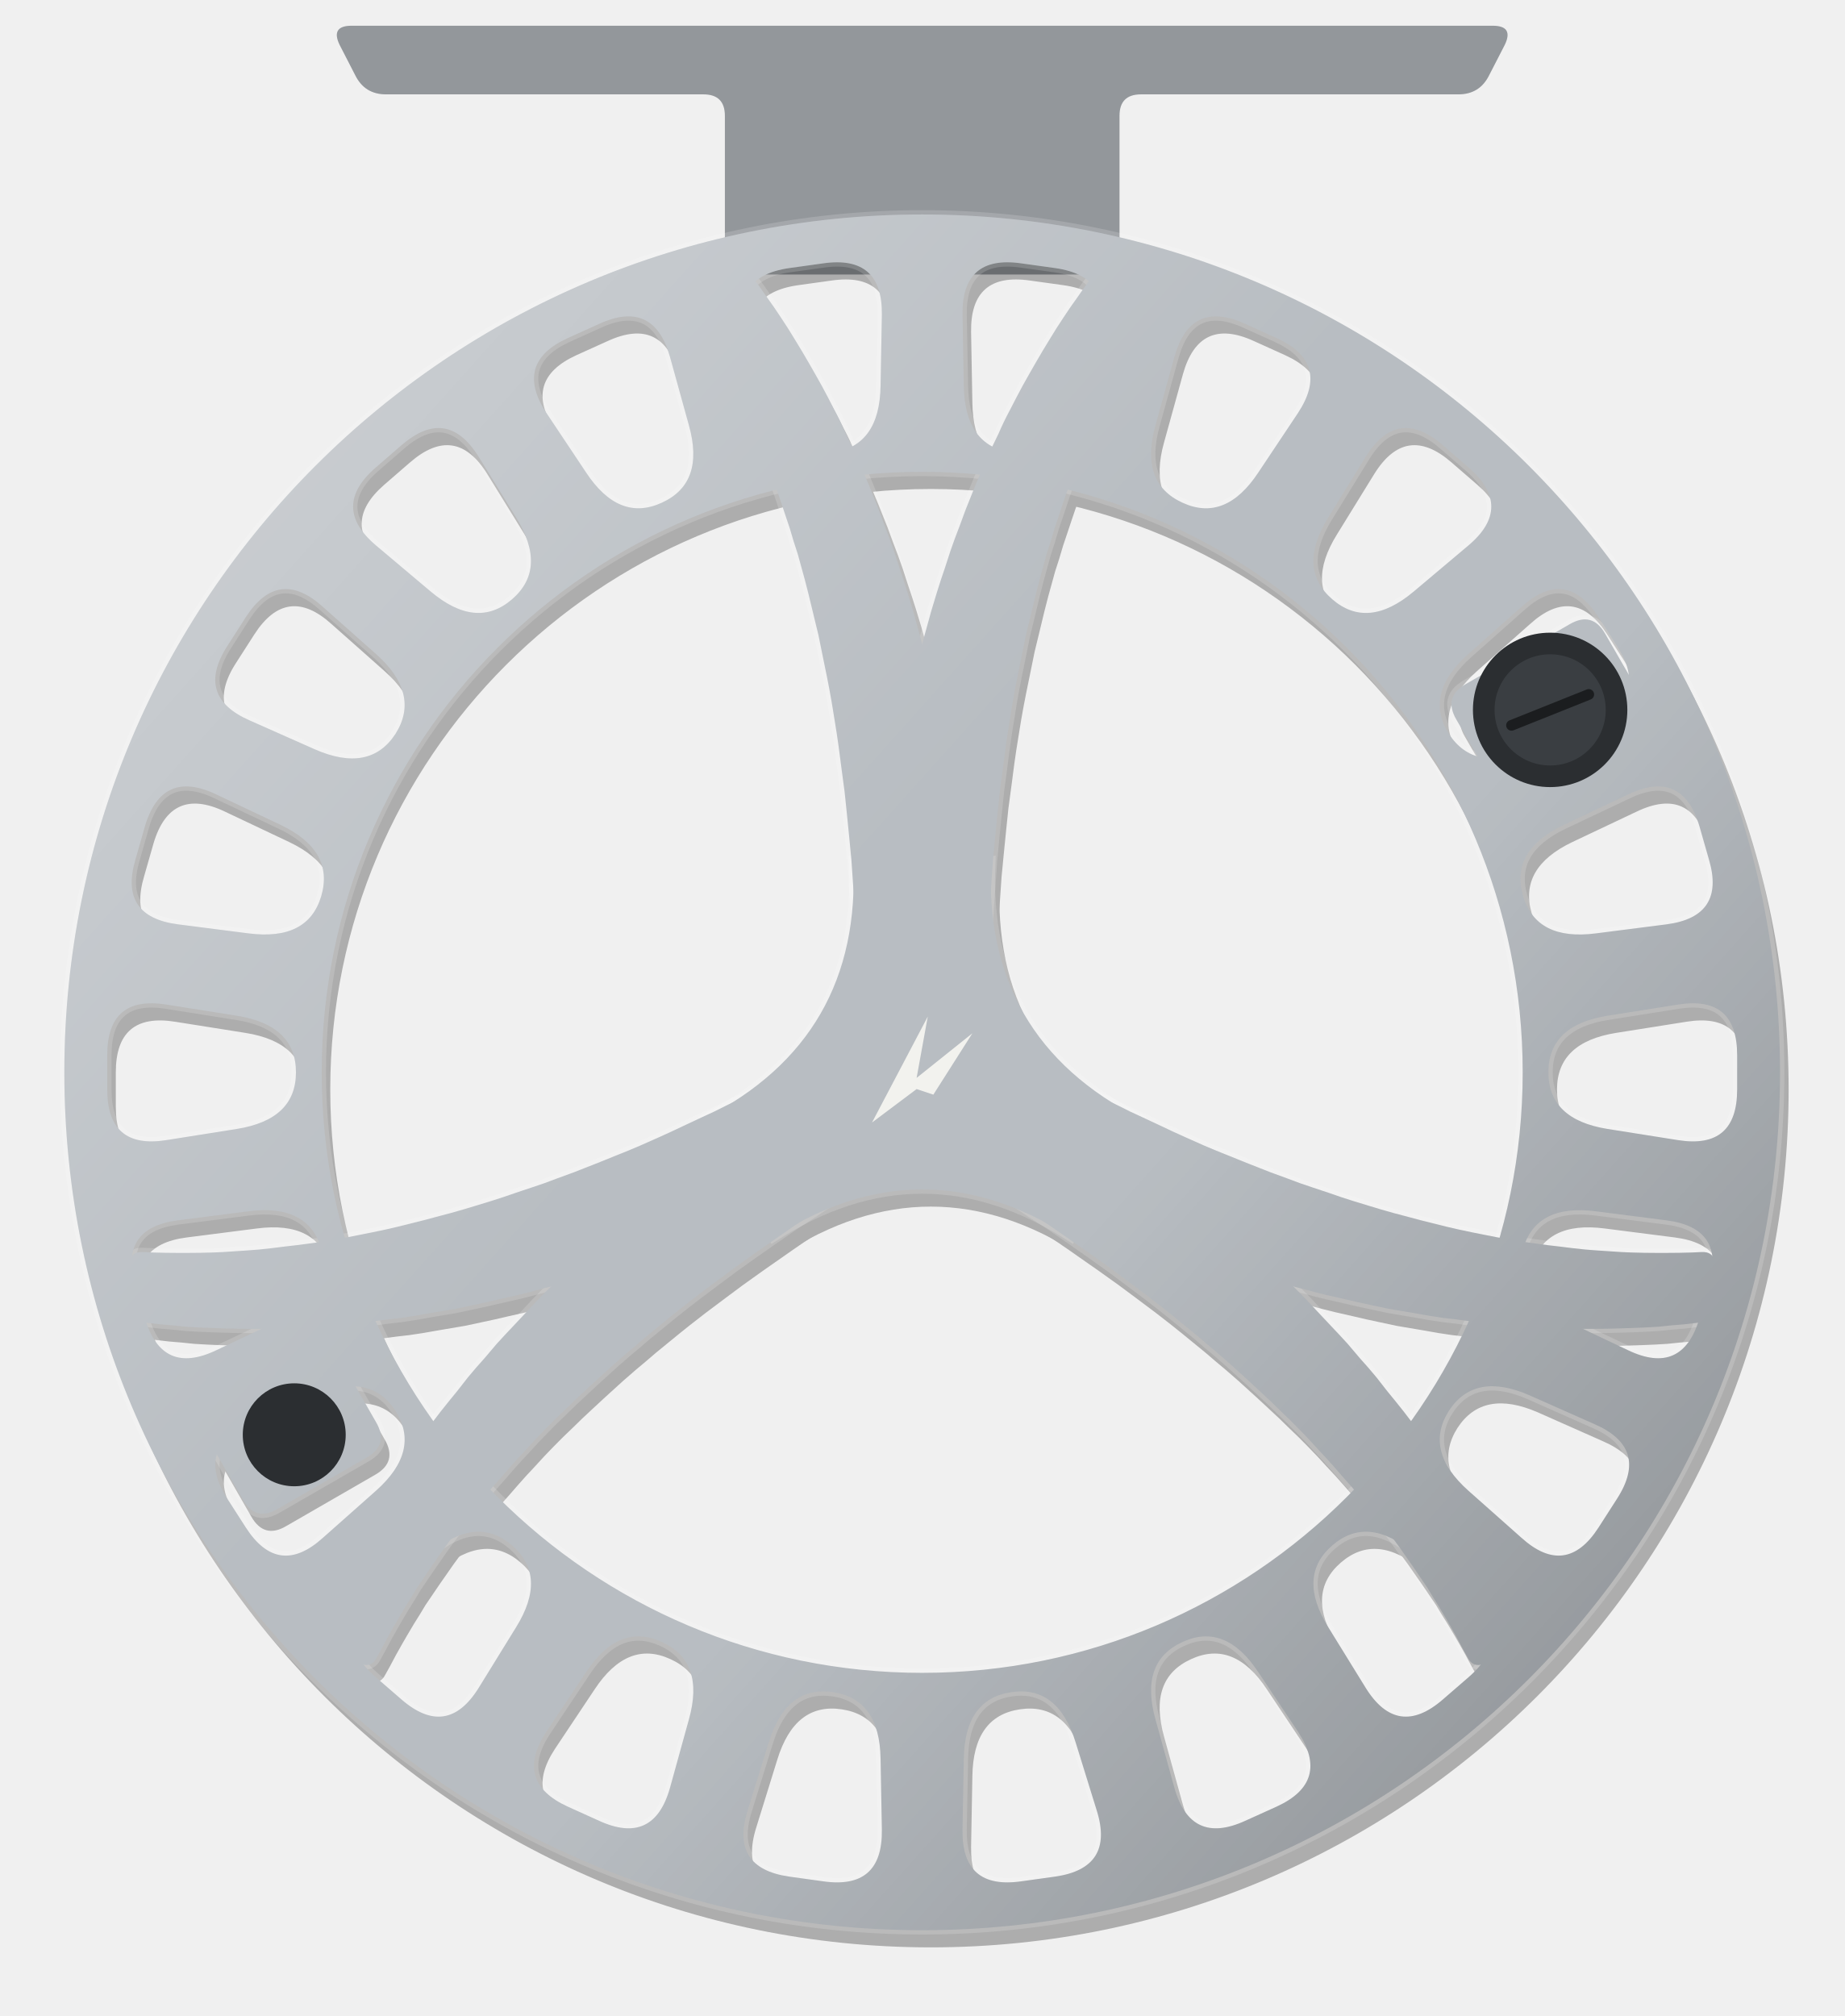
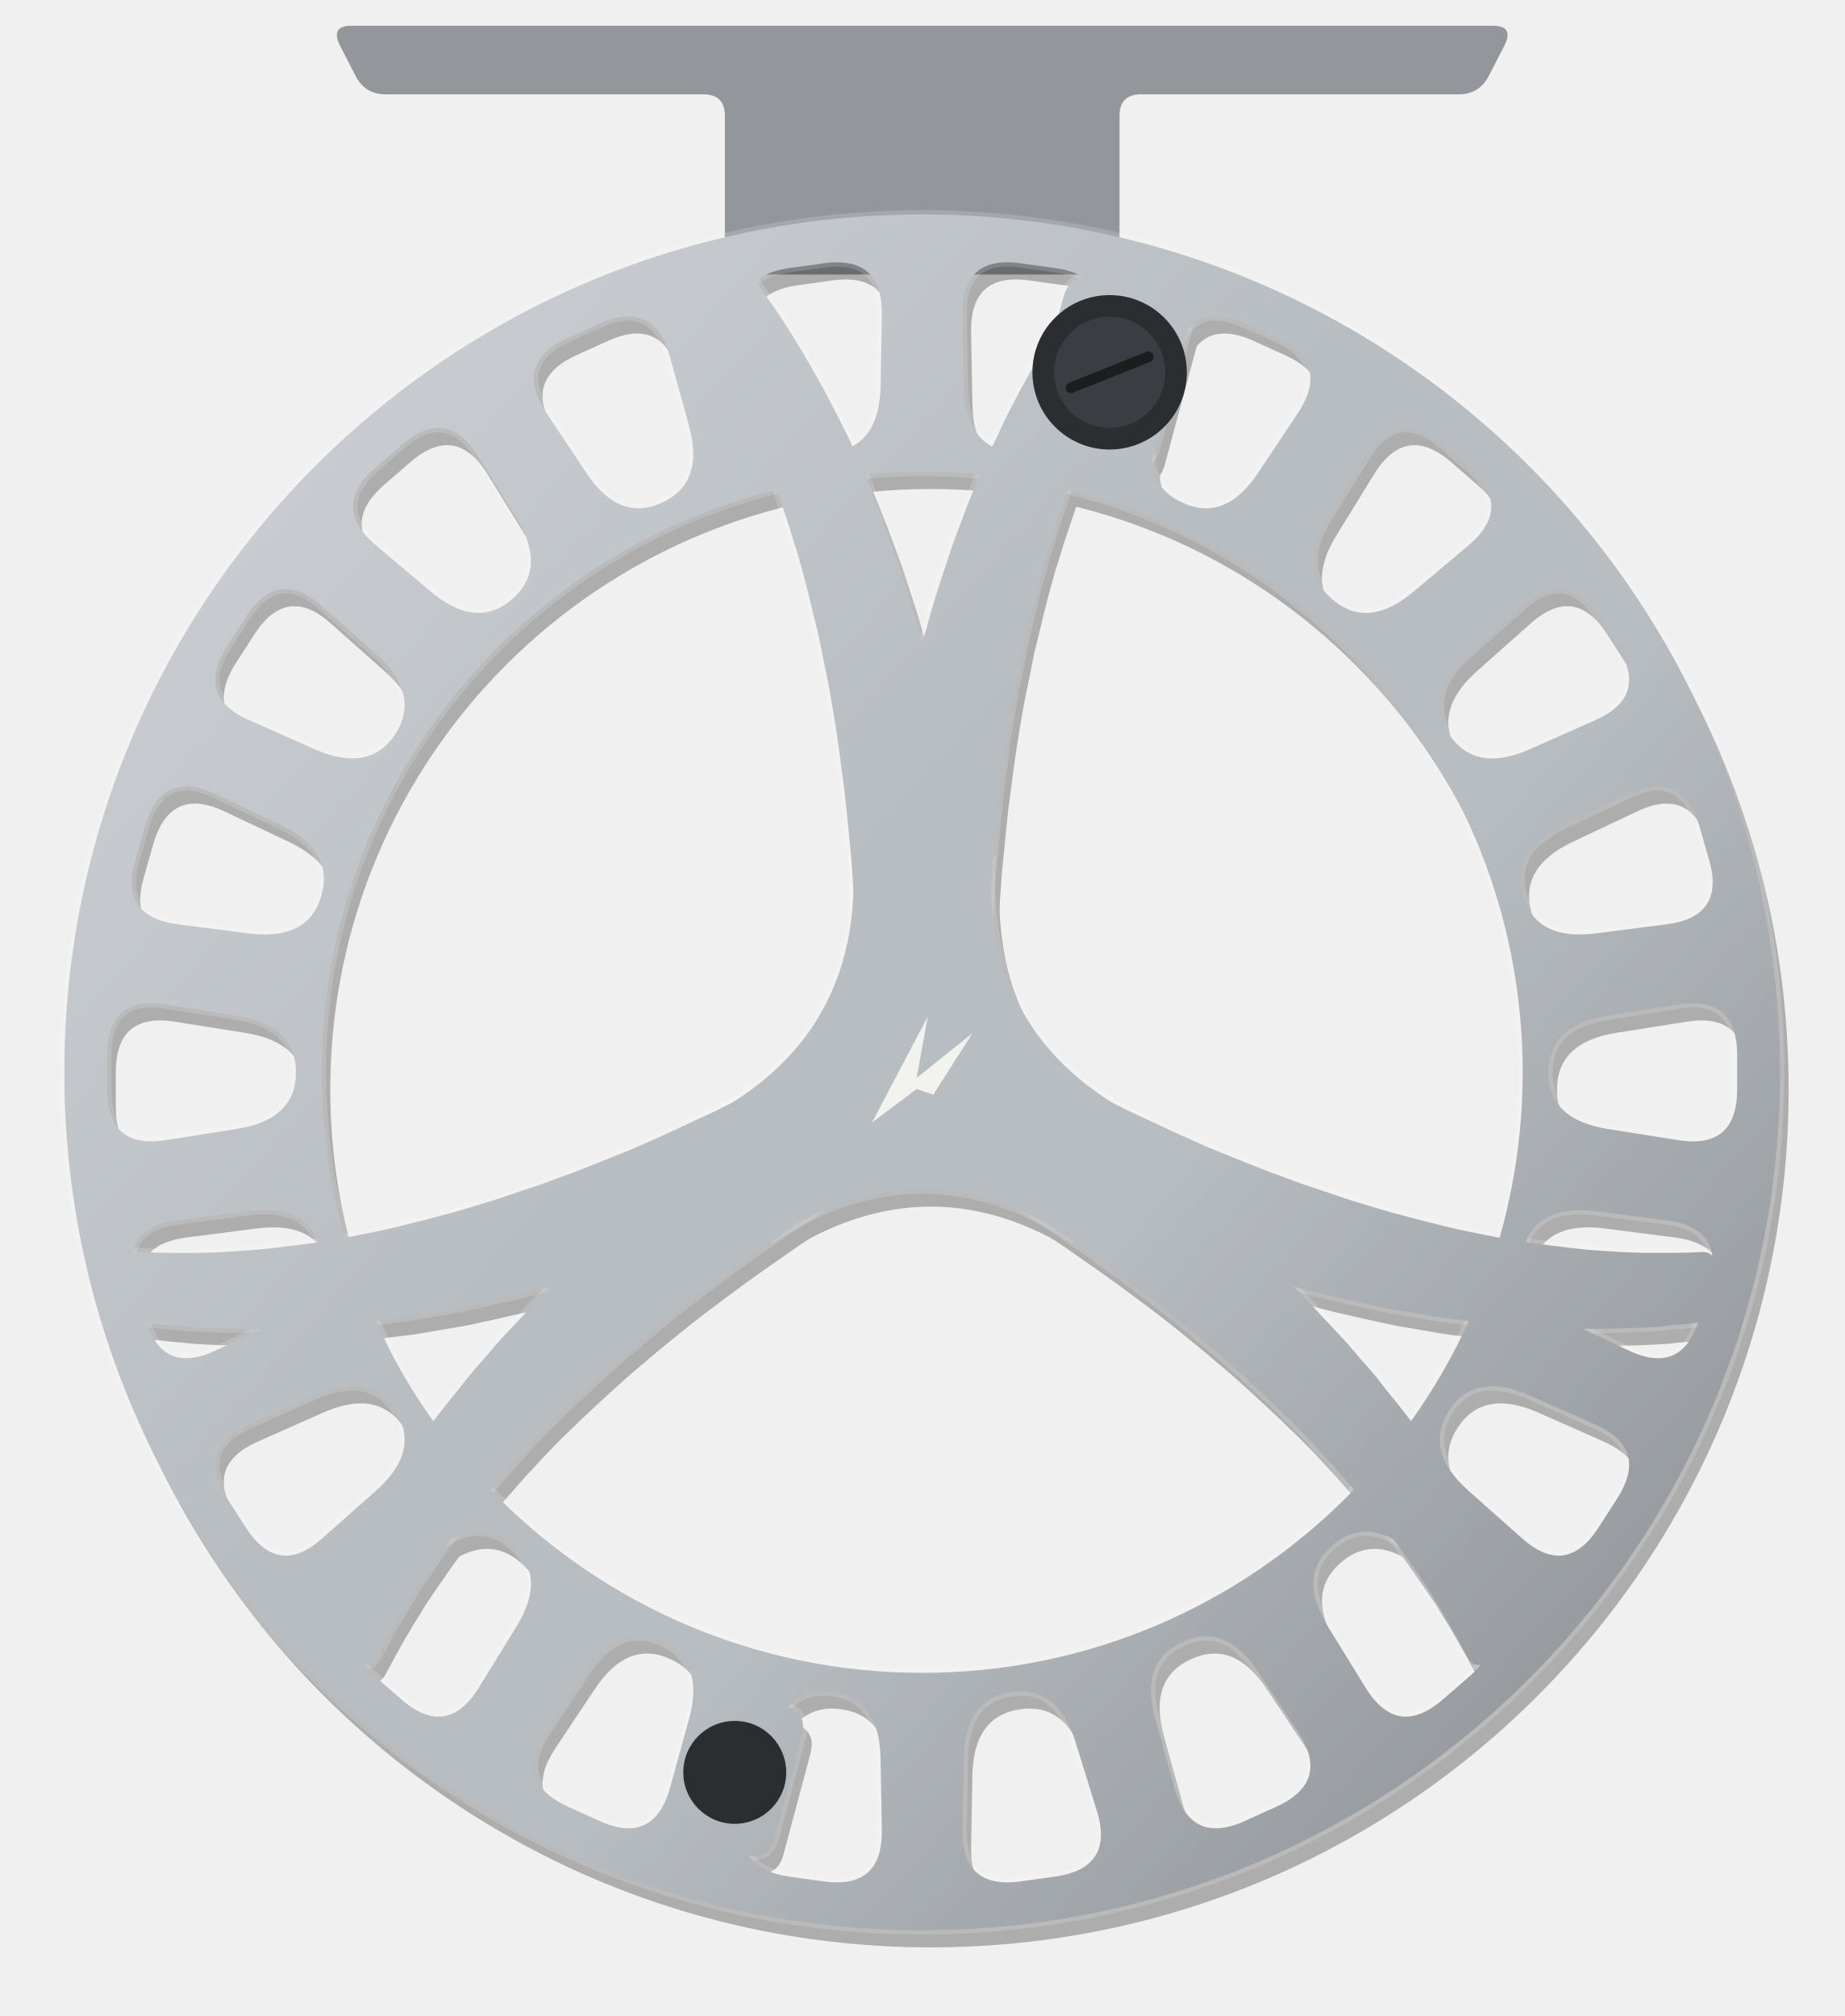
<svg xmlns="http://www.w3.org/2000/svg" viewBox="-215 -250 430 470" color="#b8bdc2">
  <defs>
    <linearGradient id="sheen" x1="0" y1="0" x2="1" y2="1">
      <stop offset="0" stop-color="#fff" stop-opacity=".4" />
      <stop offset=".45" stop-color="#fff" stop-opacity="0" />
      <stop offset=".6" stop-color="#000" stop-opacity="0" />
      <stop offset="1" stop-color="#000" stop-opacity=".3" />
    </linearGradient>
    <g id="back" fill-rule="evenodd">
      <path d="M-135.8 -239.5Q-138 -244 -133 -244L133 -244Q138 -244 135.8 -239.5L132.2 -232.5Q130 -228 125 -228L51 -228Q46 -228 46 -223L46 -191Q46 -186 41 -186L-41 -186Q-46 -186 -46 -191L-46 -223Q-46 -228 -51 -228L-125 -228Q-130 -228 -132.2 -232.5Z" />
    </g>
    <g id="body" fill-rule="evenodd">
      <path d="M-200 0a200 200 0 1 0 400 0a200 200 0 1 0 -400 0ZM-140 0a140 140 0 1 0 280 0a140 140 0 1 0 -280 0ZM20.8 -144.5Q9.9 -146.1 9.7 -160.1L9.4 -176.6Q9.2 -190.6 23.1 -188.6L31 -187.5Q44.9 -185.5 40.7 -172.1L35.8 -156.3Q31.7 -142.9 20.8 -144.5ZM60.7 -132.8Q50.6 -137.4 54.4 -150.9L58.8 -166.8Q62.6 -180.3 75.3 -174.5L82.6 -171.2Q95.3 -165.4 87.6 -153.7L78.4 -139.9Q70.7 -128.2 60.7 -132.8ZM95.6 -110.3Q87.3 -117.5 94.7 -129.4L103.4 -143.5Q110.8 -155.4 121.4 -146.2L127.4 -141Q138 -131.8 127.3 -122.8L114.6 -112.1Q103.9 -103.1 95.6 -110.3ZM122.8 -78.9Q116.9 -88.2 127.3 -97.5L139.7 -108.5Q150.1 -117.9 157.7 -106.1L162 -99.4Q169.6 -87.6 156.7 -82L141.6 -75.3Q128.8 -69.7 122.8 -78.9ZM140.1 -41.1Q137 -51.7 149.6 -57.7L164.6 -64.8Q177.2 -70.8 181.2 -57.4L183.4 -49.7Q187.4 -36.3 173.5 -34.5L157.1 -32.4Q143.2 -30.6 140.1 -41.1ZM146 0Q146 -11 159.8 -13.2L176.2 -15.8Q190 -18 190 -4L190 4Q190 18 176.2 15.8L159.8 13.2Q146 11 146 0ZM140.1 41.1Q143.2 30.6 157.1 32.4L173.5 34.5Q187.4 36.3 183.4 49.7L181.2 57.4Q177.2 70.8 164.6 64.8L149.6 57.7Q137 51.7 140.1 41.1ZM122.8 78.9Q128.8 69.7 141.6 75.3L156.7 82Q169.6 87.6 162 99.4L157.7 106.1Q150.1 117.9 139.7 108.5L127.3 97.5Q116.9 88.2 122.8 78.9ZM95.6 110.3Q103.9 103.1 114.6 112.1L127.3 122.8Q138 131.8 127.4 141L121.4 146.2Q110.8 155.4 103.4 143.5L94.7 129.4Q87.3 117.5 95.6 110.3ZM60.7 132.8Q70.7 128.2 78.4 139.9L87.6 153.7Q95.3 165.4 82.6 171.2L75.3 174.5Q62.6 180.3 58.8 166.8L54.4 150.9Q50.6 137.4 60.7 132.8ZM20.8 144.5Q31.7 142.9 35.8 156.3L40.7 172.1Q44.9 185.5 31 187.5L23.1 188.6Q9.2 190.6 9.4 176.6L9.7 160.1Q9.9 146.1 20.8 144.5ZM-20.8 144.5Q-9.9 146.1 -9.7 160.1L-9.4 176.6Q-9.2 190.6 -23.1 188.6L-31 187.5Q-44.9 185.5 -40.7 172.1L-35.8 156.3Q-31.7 142.9 -20.8 144.5ZM-60.7 132.8Q-50.6 137.4 -54.4 150.9L-58.8 166.8Q-62.6 180.3 -75.3 174.5L-82.6 171.2Q-95.3 165.4 -87.6 153.7L-78.4 139.9Q-70.7 128.2 -60.7 132.8ZM-95.6 110.3Q-87.3 117.5 -94.7 129.4L-103.4 143.5Q-110.8 155.4 -121.4 146.2L-127.4 141Q-138 131.8 -127.3 122.8L-114.6 112.1Q-103.9 103.1 -95.6 110.3ZM-122.8 78.9Q-116.9 88.2 -127.3 97.5L-139.7 108.5Q-150.1 117.9 -157.7 106.1L-162 99.4Q-169.6 87.6 -156.7 82L-141.6 75.3Q-128.8 69.7 -122.8 78.9ZM-140.1 41.1Q-137 51.7 -149.6 57.7L-164.6 64.8Q-177.2 70.8 -181.2 57.4L-183.4 49.7Q-187.4 36.3 -173.5 34.5L-157.1 32.4Q-143.2 30.6 -140.1 41.1ZM-146 0Q-146 11 -159.8 13.2L-176.2 15.8Q-190 18 -190 4L-190 -4Q-190 -18 -176.2 -15.8L-159.8 -13.2Q-146 -11 -146 0ZM-140.1 -41.1Q-143.2 -30.6 -157.1 -32.4L-173.5 -34.5Q-187.4 -36.3 -183.4 -49.7L-181.2 -57.4Q-177.2 -70.8 -164.6 -64.8L-149.6 -57.7Q-137 -51.7 -140.1 -41.1ZM-122.8 -78.9Q-128.8 -69.7 -141.6 -75.3L-156.7 -82Q-169.6 -87.6 -162 -99.4L-157.7 -106.1Q-150.1 -117.9 -139.7 -108.5L-127.3 -97.5Q-116.9 -88.2 -122.8 -78.9ZM-95.6 -110.3Q-103.9 -103.1 -114.6 -112.1L-127.3 -122.8Q-138 -131.8 -127.4 -141L-121.4 -146.2Q-110.8 -155.4 -103.4 -143.5L-94.7 -129.4Q-87.3 -117.5 -95.6 -110.3ZM-60.7 -132.8Q-70.7 -128.2 -78.4 -139.9L-87.6 -153.7Q-95.3 -165.4 -82.6 -171.2L-75.3 -174.5Q-62.6 -180.3 -58.8 -166.8L-54.4 -150.9Q-50.6 -137.4 -60.7 -132.8ZM-20.8 -144.5Q-31.7 -142.9 -35.8 -156.3L-40.7 -172.1Q-44.9 -185.5 -31 -187.5L-23.1 -188.6Q-9.2 -190.6 -9.4 -176.6L-9.7 -160.1Q-9.9 -146.1 -20.8 -144.5Z" />
-       <path d="M124.5 -82.3Q121.5 -87.5 126.7 -90.5L151 -104.5Q156.2 -107.5 159.2 -102.3L168.2 -86.7Q171.2 -81.5 166 -78.5L141.7 -64.5Q136.5 -61.5 133.5 -66.7Z" />
-       <path d="M-127.3 81.6Q-124.3 86.8 -129.5 89.8L-150.3 101.8Q-155.4 104.8 -158.4 99.6L-165.4 87.4Q-168.4 82.2 -163.3 79.2L-142.5 67.2Q-137.3 64.2 -134.3 69.4Z" />
+       <path d="M29.9 -146.3Q24.1 -147.8 25.6 -153.6L32.9 -180.6Q34.4 -186.4 40.2 -184.9L57.6 -180.2Q63.4 -178.7 61.9 -172.9L54.6 -145.8Q53.1 -140 47.3 -141.6Z" />
+       <path d="M-32.3 147.7Q-26.5 149.2 -28.1 155L-34.3 178.2Q-35.8 184 -41.6 182.4L-55.2 178.8Q-61 177.3 -59.4 171.5L-53.2 148.3Q-51.6 142.5 -45.8 144Z" />
      <path d="M12 14Q15 14 14.9 11L14.6 3.7Q14.5 0.7 14.4 -2.3L14 -9.3Q13.8 -12.3 13.6 -15.3L13 -22Q12.8 -25 12.5 -28L11.9 -34.4Q11.6 -37.3 11.2 -40.3L10.4 -46.4Q10.1 -49.4 9.6 -52.3L8.8 -58.1Q8.3 -61.1 7.8 -64L6.8 -69.5Q6.3 -72.5 5.7 -75.4L4.6 -80.6Q4 -83.5 3.4 -86.4L2.2 -91.3Q1.5 -94.2 0.7 -97.1L-0.5 -101.7Q-1.3 -104.6 -2.1 -107.5L-3.4 -111.8Q-4.3 -114.7 -5.3 -117.6L-6.6 -121.6Q-7.6 -124.5 -8.7 -127.3L-10.1 -131.1Q-11.2 -133.9 -12.3 -136.6L-13.8 -140.2Q-15 -142.9 -16.2 -145.6L-17.8 -148.9Q-19 -151.7 -20.4 -154.3L-22 -157.4Q-23.4 -160.1 -24.9 -162.7L-26.5 -165.5Q-28 -168.1 -29.6 -170.7L-31.2 -173.3Q-32.8 -175.8 -34.5 -178.3L-36.2 -180.7Q-37.9 -183.2 -39.7 -185.6L-41.4 -187.8Q-43.3 -190.2 -45.7 -188.4L-53.7 -182.5Q-56.1 -180.7 -54.5 -178.2L-53.4 -176.4Q-51.8 -173.9 -50.3 -171.3L-49.2 -169.4Q-47.7 -166.8 -46.3 -164.2L-45.2 -162.1Q-43.8 -159.4 -42.6 -156.7L-41.5 -154.4Q-40.2 -151.7 -39.1 -149L-38 -146.5Q-36.9 -143.7 -35.8 -140.9L-34.8 -138.2Q-33.7 -135.4 -32.8 -132.6L-31.8 -129.6Q-30.8 -126.8 -30 -123.9L-29 -120.8Q-28.2 -117.9 -27.4 -115L-26.5 -111.5Q-25.8 -108.6 -25.1 -105.7L-24.2 -102Q-23.6 -99.1 -23 -96.1L-22.2 -92.2Q-21.6 -89.2 -21.1 -86.3L-20.4 -82Q-19.9 -79 -19.5 -76.1L-18.9 -71.5Q-18.5 -68.5 -18.1 -65.5L-17.6 -60.7Q-17.3 -57.7 -17 -54.7L-16.5 -49.5Q-16.3 -46.6 -16.1 -43.6L-15.7 -38.1Q-15.5 -35.1 -15.4 -32.1L-15.2 -26.3Q-15 -23.3 -15 -20.3L-14.8 -14.2Q-14.8 -11.2 -14.8 -8.2L-14.8 -1.8Q-14.8 1.2 -14.8 4.2L-14.9 11Q-15 14 -12 14Z" />
      <path d="M12 14Q15 14 14.9 11L14.8 4.2Q14.8 1.2 14.8 -1.8L14.8 -8.2Q14.8 -11.2 14.8 -14.2L15 -20.3Q15 -23.3 15.2 -26.3L15.4 -32.1Q15.5 -35.1 15.7 -38.1L16.1 -43.6Q16.3 -46.6 16.5 -49.5L17 -54.7Q17.3 -57.7 17.6 -60.7L18.1 -65.5Q18.5 -68.5 18.9 -71.5L19.5 -76.1Q19.9 -79 20.4 -82L21.1 -86.3Q21.6 -89.2 22.2 -92.2L23 -96.1Q23.6 -99.1 24.2 -102L25.1 -105.7Q25.8 -108.6 26.5 -111.5L27.4 -115Q28.2 -117.9 29 -120.8L30 -123.9Q30.8 -126.8 31.8 -129.6L32.8 -132.6Q33.7 -135.4 34.8 -138.2L35.8 -140.9Q36.9 -143.7 38 -146.5L39.1 -149Q40.2 -151.7 41.5 -154.4L42.6 -156.7Q43.8 -159.4 45.2 -162.1L46.3 -164.2Q47.7 -166.8 49.2 -169.4L50.3 -171.3Q51.8 -173.9 53.4 -176.4L54.5 -178.2Q56.1 -180.7 53.7 -182.5L45.7 -188.4Q43.3 -190.2 41.4 -187.8L39.7 -185.6Q37.9 -183.2 36.2 -180.7L34.5 -178.3Q32.8 -175.8 31.2 -173.3L29.6 -170.7Q28 -168.1 26.5 -165.5L24.9 -162.7Q23.4 -160.1 22 -157.4L20.4 -154.3Q19 -151.7 17.8 -148.9L16.2 -145.6Q15 -142.9 13.8 -140.2L12.3 -136.6Q11.2 -133.9 10.1 -131.1L8.7 -127.3Q7.6 -124.5 6.6 -121.6L5.3 -117.6Q4.3 -114.7 3.4 -111.8L2.1 -107.5Q1.3 -104.6 0.5 -101.7L-0.7 -97.1Q-1.5 -94.2 -2.2 -91.3L-3.4 -86.4Q-4 -83.5 -4.6 -80.6L-5.7 -75.4Q-6.3 -72.5 -6.8 -69.5L-7.8 -64Q-8.3 -61.1 -8.8 -58.1L-9.6 -52.3Q-10.1 -49.4 -10.4 -46.4L-11.2 -40.3Q-11.6 -37.3 -11.9 -34.4L-12.5 -28Q-12.8 -25 -13 -22L-13.6 -15.3Q-13.8 -12.3 -14 -9.3L-14.4 -2.3Q-14.5 0.7 -14.6 3.7L-14.9 11Q-15 14 -12 14Z" />
      <path d="M-18.1 3.4Q-19.6 6 -17 7.4L-10.5 10.8Q-7.8 12.2 -5.2 13.6L1.1 16.8Q3.8 18.1 6.5 19.4L12.5 22.3Q15.2 23.6 18 24.8L23.8 27.5Q26.6 28.7 29.3 29.9L35 32.2Q37.7 33.4 40.5 34.5L46 36.6Q48.7 37.7 51.6 38.8L56.8 40.7Q59.6 41.7 62.4 42.6L67.5 44.3Q70.3 45.3 73.2 46.1L78 47.6Q80.9 48.4 83.8 49.2L88.4 50.4Q91.3 51.2 94.2 51.9L98.6 52.9Q101.5 53.6 104.4 54.2L108.6 55.1Q111.6 55.6 114.5 56.1L118.5 56.8Q121.5 57.3 124.5 57.6L128.3 58.1Q131.3 58.5 134.3 58.8L137.9 59.1Q140.9 59.3 143.9 59.5L147.3 59.6Q150.3 59.8 153.3 59.8L156.6 59.8Q159.6 59.8 162.6 59.7L165.7 59.6Q168.7 59.5 171.7 59.3L174.6 59Q177.6 58.8 180.6 58.4L183.4 58Q186.3 57.6 186 54.7L184.9 44.7Q184.6 41.7 181.6 41.9L179.5 42Q176.5 42.1 173.5 42.1L171.3 42.1Q168.3 42.1 165.3 42L163 41.9Q160 41.7 157 41.5L154.5 41.3Q151.5 41 148.5 40.6L145.9 40.3Q142.9 39.9 139.9 39.5L137.1 39Q134.1 38.5 131.2 37.9L128.2 37.3Q125.2 36.7 122.3 36L119.1 35.2Q116.2 34.5 113.3 33.7L109.9 32.8Q107 32 104.1 31.1L100.5 30Q97.6 29.1 94.8 28.1L90.9 26.8Q88.1 25.9 85.3 24.8L81.2 23.3Q78.4 22.2 75.6 21.1L71.4 19.4Q68.6 18.3 65.8 17.1L61.3 15.1Q58.6 13.9 55.9 12.6L51.2 10.4Q48.5 9.2 45.8 7.8L40.8 5.4Q38.2 4.1 35.5 2.7L30.4 0Q27.7 -1.4 25.1 -2.8L19.7 -5.8Q17.1 -7.2 14.5 -8.7L8.9 -11.9Q6.3 -13.4 3.7 -15L-2.1 -18.4Q-4.6 -20 -6.1 -17.4Z" />
      <path d="M-18.1 3.4Q-19.6 6 -17 7.4L-11.1 10.7Q-8.5 12.2 -5.9 13.7L-0.3 16.9Q2.3 18.4 4.9 20L10.1 23.1Q12.7 24.7 15.2 26.3L20.1 29.4Q22.6 31 25.1 32.7L29.7 35.7Q32.2 37.4 34.6 39.1L38.9 42.1Q41.3 43.8 43.8 45.6L47.7 48.5Q50.1 50.3 52.5 52.1L56.1 54.9Q58.5 56.8 60.8 58.7L64.1 61.4Q66.4 63.4 68.7 65.3L71.8 68Q74 70 76.2 72L79 74.6Q81.2 76.6 83.3 78.7L85.9 81.2Q88 83.3 90.1 85.5L92.3 87.9Q94.4 90.1 96.4 92.4L98.4 94.7Q100.4 96.9 102.3 99.2L104.1 101.5Q106 103.8 107.9 106.2L109.5 108.3Q111.3 110.7 113 113.2L114.4 115.2Q116.1 117.7 117.8 120.2L119 122.2Q120.6 124.7 122.1 127.3L123.2 129.2Q124.7 131.8 126.1 134.5L127.1 136.3Q128.4 139 131.2 137.8L140.3 133.8Q143.1 132.6 141.9 129.8L140.9 127.2Q139.7 124.4 138.4 121.7L137.1 119Q135.9 116.3 134.5 113.7L133 110.9Q131.6 108.3 130.1 105.7L128.4 102.9Q126.9 100.3 125.3 97.8L123.4 94.9Q121.8 92.3 120.1 89.9L118 86.9Q116.3 84.4 114.5 82L112.2 79Q110.3 76.6 108.4 74.3L105.9 71.1Q104 68.8 102 66.6L99.2 63.3Q97.2 61.1 95.1 58.9L92 55.6Q90 53.4 87.9 51.3L84.5 47.9Q82.4 45.8 80.2 43.8L76.5 40.3Q74.3 38.3 72.1 36.3L68.2 32.8Q65.9 30.8 63.6 28.8L59.4 25.3Q57.1 23.3 54.7 21.5L50.1 17.8Q47.8 16 45.4 14.2L40.5 10.5Q38.1 8.7 35.7 6.9L30.5 3.2Q28.1 1.4 25.6 -0.3L20 -4.1Q17.6 -5.8 15.1 -7.4L9.2 -11.3Q6.7 -12.9 4.1 -14.5L-2.1 -18.4Q-4.6 -20 -6.1 -17.4Z" />
      <path d="M6.1 -17.4Q4.6 -20 2.1 -18.4L-4.1 -14.5Q-6.7 -12.9 -9.2 -11.3L-15.1 -7.4Q-17.6 -5.8 -20 -4.1L-25.6 -0.3Q-28.1 1.4 -30.5 3.2L-35.7 6.9Q-38.1 8.7 -40.5 10.5L-45.4 14.2Q-47.8 16 -50.1 17.8L-54.7 21.5Q-57.1 23.3 -59.4 25.3L-63.6 28.8Q-65.9 30.8 -68.2 32.8L-72.1 36.3Q-74.3 38.3 -76.5 40.3L-80.2 43.8Q-82.4 45.8 -84.5 47.9L-87.9 51.3Q-90 53.4 -92 55.6L-95.1 58.9Q-97.2 61.1 -99.2 63.3L-102 66.6Q-104 68.8 -105.9 71.1L-108.4 74.3Q-110.3 76.6 -112.2 79L-114.5 82Q-116.3 84.4 -118 86.9L-120.1 89.9Q-121.8 92.3 -123.4 94.9L-125.3 97.8Q-126.9 100.3 -128.4 102.9L-130.1 105.7Q-131.6 108.3 -133 110.9L-134.5 113.7Q-135.9 116.3 -137.1 119L-138.4 121.7Q-139.7 124.4 -140.9 127.2L-141.9 129.8Q-143.1 132.6 -140.3 133.8L-131.2 137.8Q-128.4 139 -127.1 136.3L-126.1 134.5Q-124.7 131.8 -123.2 129.2L-122.1 127.3Q-120.6 124.7 -119 122.2L-117.8 120.2Q-116.1 117.7 -114.4 115.2L-113 113.2Q-111.3 110.7 -109.5 108.3L-107.9 106.2Q-106 103.8 -104.1 101.5L-102.3 99.2Q-100.4 96.9 -98.4 94.7L-96.4 92.4Q-94.4 90.1 -92.3 87.9L-90.1 85.5Q-88 83.3 -85.9 81.2L-83.3 78.7Q-81.2 76.6 -79 74.6L-76.2 72Q-74 70 -71.8 68L-68.7 65.3Q-66.4 63.4 -64.1 61.4L-60.8 58.7Q-58.5 56.8 -56.1 54.9L-52.5 52.1Q-50.1 50.3 -47.7 48.5L-43.8 45.6Q-41.3 43.8 -38.9 42.1L-34.6 39.1Q-32.2 37.4 -29.7 35.7L-25.1 32.7Q-22.6 31 -20.1 29.4L-15.2 26.3Q-12.7 24.7 -10.1 23.1L-4.9 20Q-2.3 18.4 0.3 16.9L5.9 13.7Q8.5 12.2 11.1 10.7L17 7.4Q19.6 6 18.1 3.4Z" />
      <path d="M6.1 -17.4Q4.6 -20 2.1 -18.4L-3.7 -15Q-6.3 -13.4 -8.9 -11.9L-14.5 -8.7Q-17.1 -7.2 -19.7 -5.8L-25.1 -2.8Q-27.7 -1.4 -30.4 0L-35.5 2.7Q-38.2 4.1 -40.8 5.4L-45.8 7.8Q-48.5 9.2 -51.2 10.4L-55.9 12.6Q-58.6 13.9 -61.3 15.1L-65.8 17.1Q-68.6 18.3 -71.4 19.4L-75.6 21.1Q-78.4 22.2 -81.2 23.3L-85.3 24.8Q-88.1 25.9 -90.9 26.8L-94.8 28.1Q-97.6 29.1 -100.5 30L-104.1 31.1Q-107 32 -109.9 32.8L-113.3 33.7Q-116.2 34.5 -119.1 35.2L-122.3 36Q-125.2 36.7 -128.2 37.3L-131.2 37.9Q-134.1 38.5 -137.1 39L-139.9 39.5Q-142.9 39.9 -145.9 40.3L-148.5 40.6Q-151.5 41 -154.5 41.3L-157 41.5Q-160 41.7 -163 41.9L-165.3 42Q-168.3 42.1 -171.3 42.1L-173.5 42.1Q-176.5 42.1 -179.5 42L-181.6 41.9Q-184.6 41.7 -184.9 44.7L-186 54.7Q-186.3 57.6 -183.4 58L-180.6 58.4Q-177.6 58.8 -174.6 59L-171.7 59.3Q-168.7 59.5 -165.7 59.6L-162.6 59.7Q-159.6 59.8 -156.6 59.8L-153.3 59.8Q-150.3 59.8 -147.3 59.6L-143.9 59.5Q-140.9 59.3 -137.9 59.1L-134.3 58.8Q-131.3 58.5 -128.3 58.1L-124.5 57.6Q-121.5 57.3 -118.5 56.8L-114.5 56.1Q-111.6 55.6 -108.6 55.1L-104.4 54.2Q-101.5 53.6 -98.6 52.9L-94.2 51.9Q-91.3 51.2 -88.4 50.4L-83.8 49.2Q-80.9 48.4 -78 47.6L-73.2 46.1Q-70.3 45.3 -67.5 44.3L-62.4 42.6Q-59.6 41.7 -56.8 40.7L-51.6 38.8Q-48.7 37.7 -46 36.6L-40.5 34.5Q-37.7 33.4 -35 32.2L-29.3 29.9Q-26.6 28.7 -23.8 27.5L-18 24.8Q-15.2 23.6 -12.5 22.3L-6.5 19.4Q-3.8 18.1 -1.1 16.8L5.2 13.6Q7.8 12.2 10.5 10.8L17 7.4Q19.6 6 18.1 3.4Z" />
      <path d="M16.1 -49.5Q13.9 -8.0 50.9 10.8L34.8 38.6Q0.0 16.0 -34.8 38.6L-50.9 10.8Q-13.9 -8.0 -16.1 -49.5Z" />
    </g>
    <mask id="body-mask">
      <use href="#body" fill="#fff" />
    </mask>
  </defs>
  <use href="#back" fill="currentColor" />
  <use href="#back" fill="#000" opacity=".2" />
  <use href="#body" fill="#000" opacity=".28" transform="translate(2 4)" />
  <use href="#body" fill="none" stroke="#fff" stroke-opacity=".16" stroke-width="2" />
  <use href="#body" fill="currentColor" />
  <rect x="-215" y="-250" width="430" height="470" fill="url(#sheen)" mask="url(#body-mask)" />
  <path d="M-11.7 11.7L1.3 -13L-1.3 1.3L11.7 -9.1L2.6 5.2L-1.3 3.9Z" fill="#f2f2ee" />
-   <circle cx="146.4" cy="-84.5" r="18" fill="#2b2e31" />
-   <circle cx="146.4" cy="-84.5" r="12.96" fill="#3a3e42" />
-   <path d="M137.4 -80.9L155.4 -88.1" stroke="#1b1d1f" stroke-width="2.5" stroke-linecap="round" />
-   <circle cx="-146.4" cy="84.5" r="12" fill="#2b2e31" />
+   <circle cx="43.7" cy="-163.2" r="18" fill="#2b2e31" />
+   <circle cx="43.7" cy="-163.2" r="12.96" fill="#3a3e42" />
+   <path d="M34.7 -159.6L52.7 -166.8" stroke="#1b1d1f" stroke-width="2.5" stroke-linecap="round" />
+   <circle cx="-43.7" cy="163.2" r="12" fill="#2b2e31" />
</svg>
